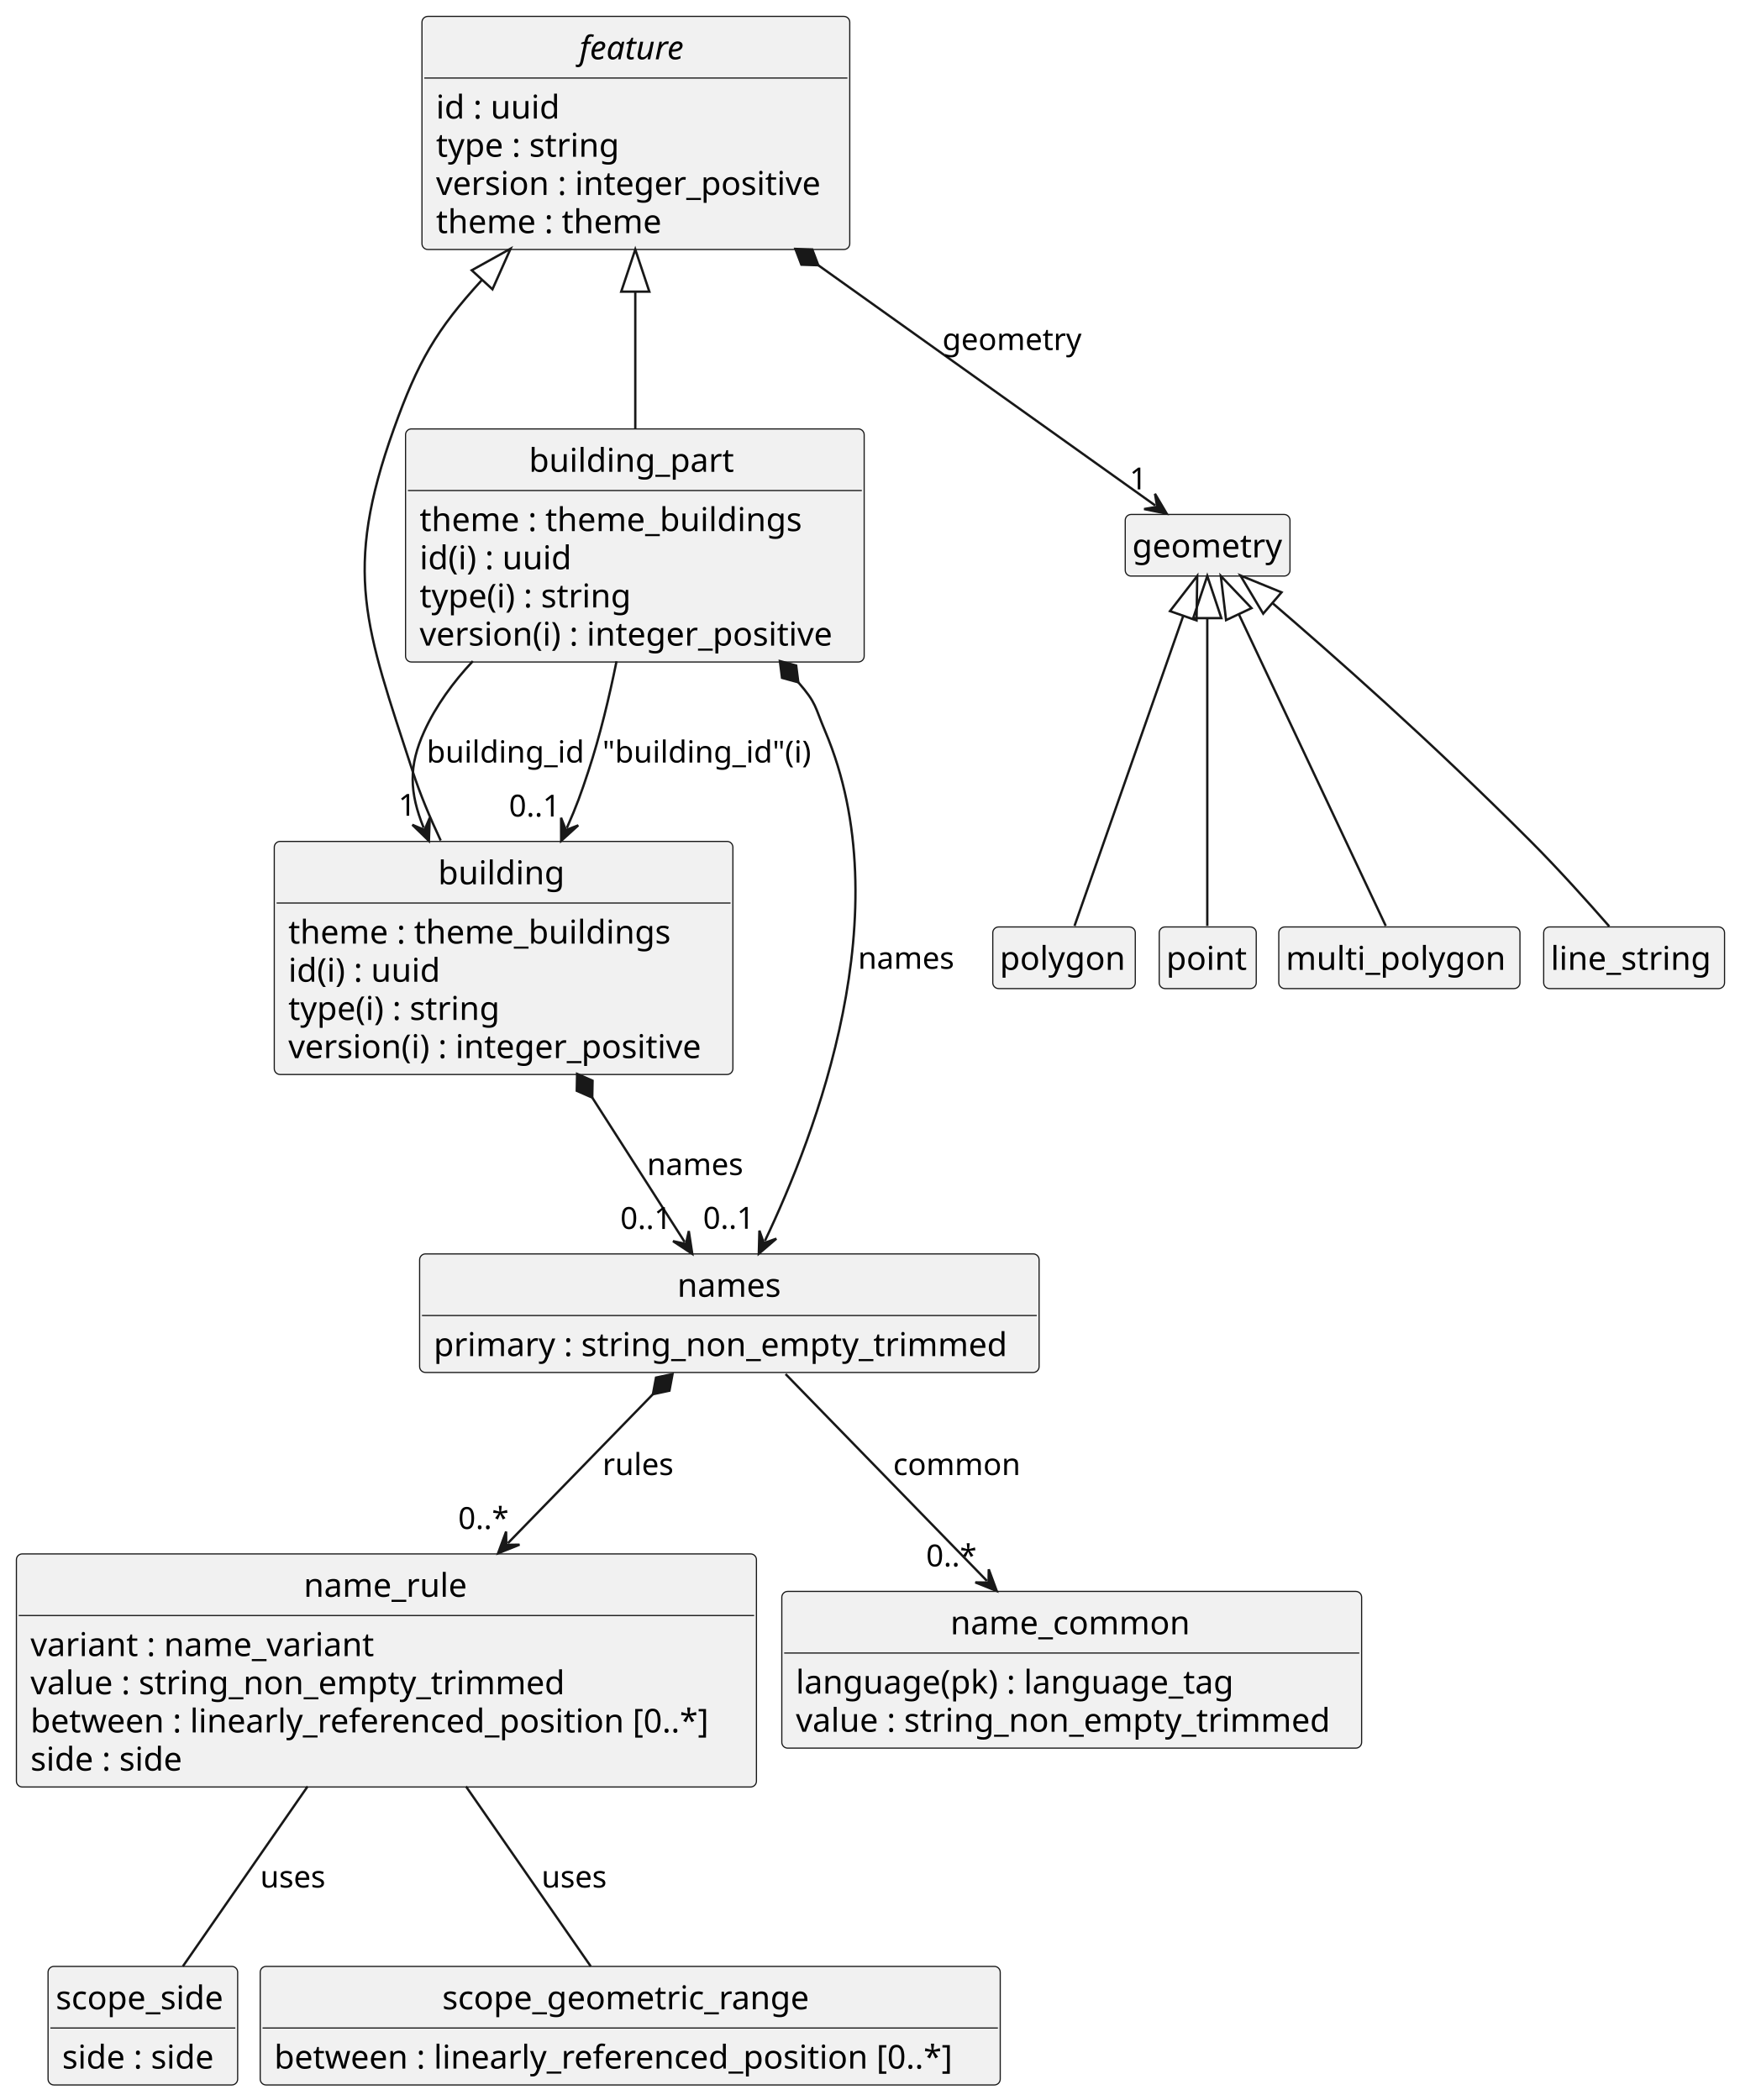
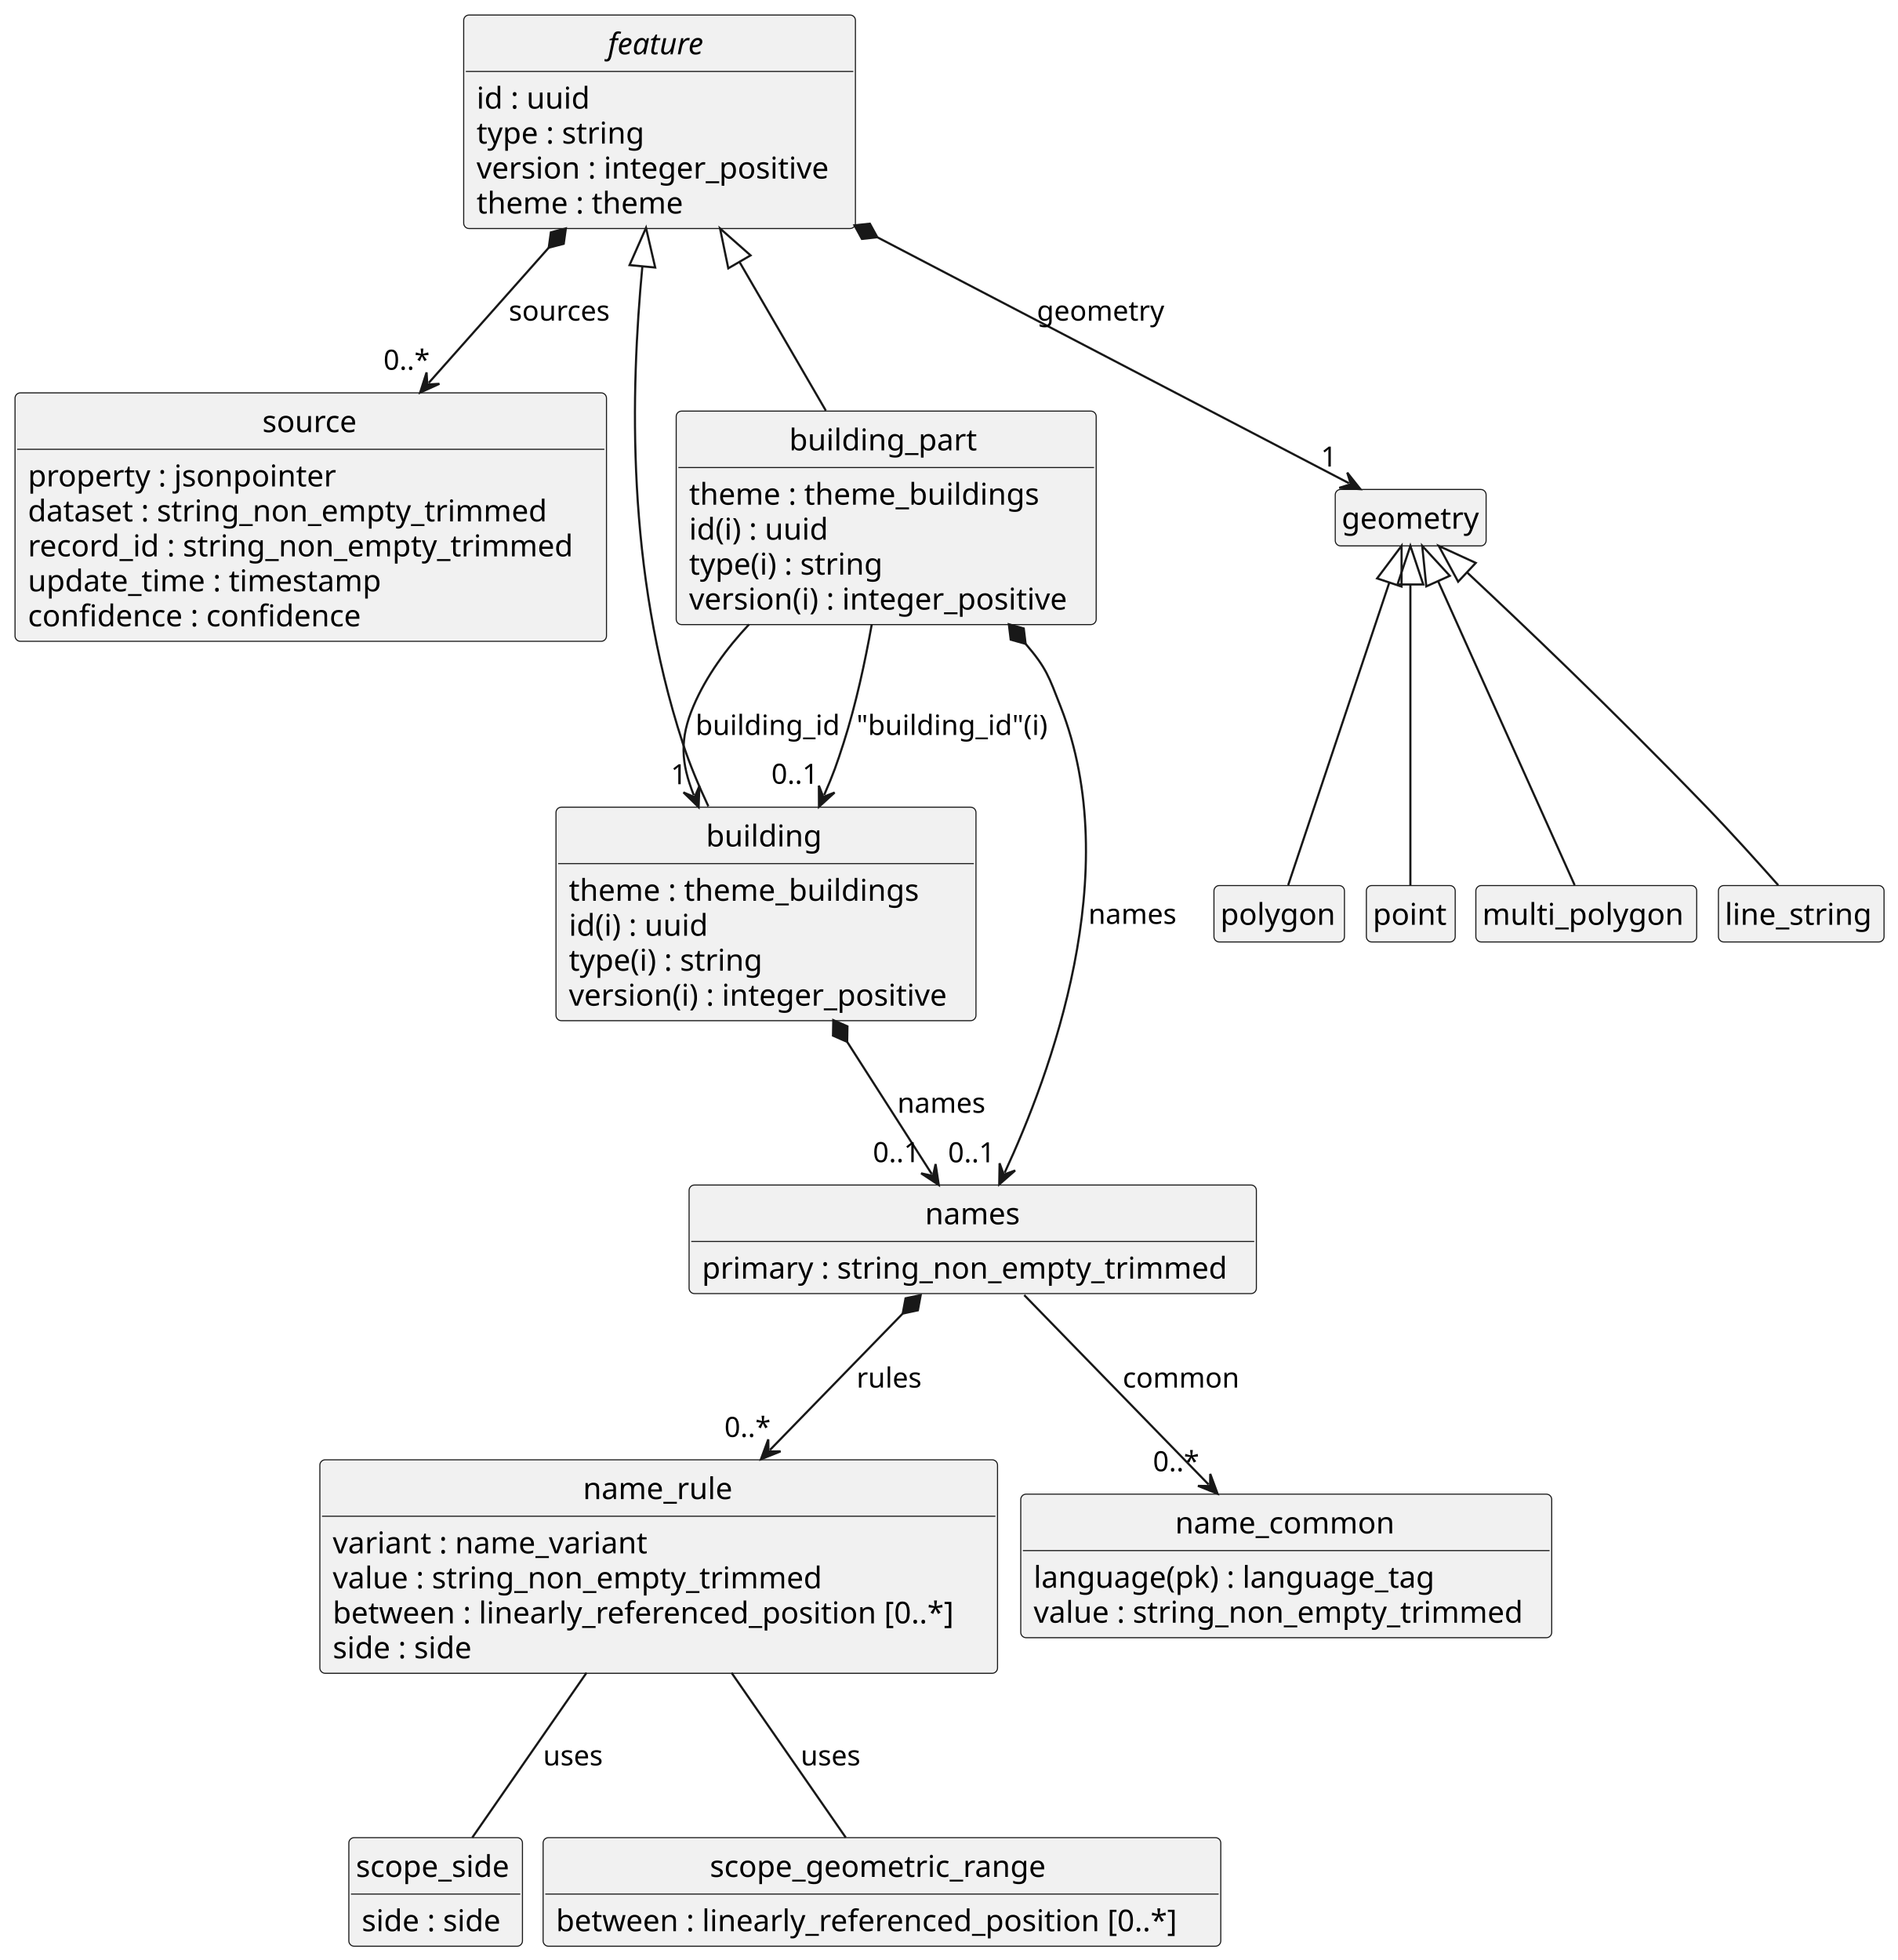
- <svg xmlns="http://www.w3.org/2000/svg" xmlns:xlink="http://www.w3.org/1999/xlink" contentStyleType="text/css" height="896px" preserveAspectRatio="none" style="width:742px;height:896px;background:#FFFFFF;" version="1.1" viewBox="0 0 742 896" width="742px" zoomAndPan="magnify">
+ <svg xmlns="http://www.w3.org/2000/svg" xmlns:xlink="http://www.w3.org/1999/xlink" contentStyleType="text/css" height="913px" preserveAspectRatio="none" style="width:884px;height:913px;background:#FFFFFF;" version="1.1" viewBox="0 0 884 913" width="884px" zoomAndPan="magnify">
  <defs />
  <g>
    <a href="" target="_top" title="None" xlink:actuate="onRequest" xlink:href="" xlink:show="new" xlink:title="None" xlink:type="simple">
+       <g id="elem_feature">
+         <rect codeLine="4" fill="#F1F1F1" height="99.45" id="feature" rx="2.5" ry="2.5" style="stroke:#181818;stroke-width:0.5;" width="182.488" x="216" y="7" />
+         <text fill="#000000" font-family="sans-serif" font-size="14" font-style="italic" lengthAdjust="spacing" textLength="48.132" x="283.178" y="25.303">feature</text>
+         <line style="stroke:#181818;stroke-width:0.5;" x1="217" x2="397.488" y1="33.29" y2="33.29" />
+         <text fill="#000000" font-family="sans-serif" font-size="14" lengthAdjust="spacing" textLength="56.383" x="222" y="50.593">id : uuid</text>
+         <text fill="#000000" font-family="sans-serif" font-size="14" lengthAdjust="spacing" textLength="82.018" x="222" y="66.883">type : string</text>
+         <text fill="#000000" font-family="sans-serif" font-size="14" lengthAdjust="spacing" textLength="170.488" x="222" y="83.173">version : integer_positive</text>
+         <text fill="#000000" font-family="sans-serif" font-size="14" lengthAdjust="spacing" textLength="98.478" x="222" y="99.463">theme : theme</text>
+       </g>
+     </a>
+     <a href="" target="_top" title="Source record identifying source data from which the feature property, or the whole feature, is derived." xlink:actuate="onRequest" xlink:href="" xlink:show="new" xlink:title="Source record identifying source data from which the feature property, or the whole feature, is derived." xlink:type="simple">
+       <g id="elem_source">
+         <rect codeLine="10" fill="#F1F1F1" height="115.74" id="source" rx="2.5" ry="2.5" style="stroke:#181818;stroke-width:0.5;" width="275.525" x="7" y="183" />
+         <text fill="#000000" font-family="sans-serif" font-size="14" lengthAdjust="spacing" textLength="45.124" x="122.201" y="201.303">source</text>
+         <line style="stroke:#181818;stroke-width:0.5;" x1="8" x2="281.525" y1="209.29" y2="209.29" />
+         <text fill="#000000" font-family="sans-serif" font-size="14" lengthAdjust="spacing" textLength="148.914" x="13" y="226.593">property : jsonpointer</text>
+         <text fill="#000000" font-family="sans-serif" font-size="14" lengthAdjust="spacing" textLength="249.512" x="13" y="242.883">dataset : string_non_empty_trimmed</text>
+         <text fill="#000000" font-family="sans-serif" font-size="14" lengthAdjust="spacing" textLength="263.525" x="13" y="259.173">record_id : string_non_empty_trimmed</text>
+         <text fill="#000000" font-family="sans-serif" font-size="14" lengthAdjust="spacing" textLength="169.661" x="13" y="275.463">update_time : timestamp</text>
+         <text fill="#000000" font-family="sans-serif" font-size="14" lengthAdjust="spacing" textLength="161.137" x="13" y="291.753">confidence : confidence</text>
+       </g>
+     </a>
+     <a href="" target="_top" title="None" xlink:actuate="onRequest" xlink:href="" xlink:show="new" xlink:title="None" xlink:type="simple">
      <g id="elem_name_rule">
-         <rect codeLine="4" fill="#F1F1F1" height="99.45" id="name_rule" rx="2.5" ry="2.5" style="stroke:#181818;stroke-width:0.5;" width="315.68" x="7" y="663" />
-         <text fill="#000000" font-family="sans-serif" font-size="14" lengthAdjust="spacing" textLength="70.554" x="129.563" y="681.303">name_rule</text>
-         <line style="stroke:#181818;stroke-width:0.5;" x1="8" x2="321.68" y1="689.29" y2="689.29" />
-         <text fill="#000000" font-family="sans-serif" font-size="14" lengthAdjust="spacing" textLength="150.398" x="13" y="706.593">variant : name_variant</text>
-         <text fill="#000000" font-family="sans-serif" font-size="14" lengthAdjust="spacing" textLength="235.341" x="13" y="722.883">value : string_non_empty_trimmed</text>
-         <text fill="#000000" font-family="sans-serif" font-size="14" lengthAdjust="spacing" textLength="303.68" x="13" y="739.173">between : linearly_referenced_position  [0..*]</text>
-         <text fill="#000000" font-family="sans-serif" font-size="14" lengthAdjust="spacing" textLength="68.879" x="13" y="755.463">side : side</text>
+         <rect codeLine="18" fill="#F1F1F1" height="99.45" id="name_rule" rx="2.5" ry="2.5" style="stroke:#181818;stroke-width:0.5;" width="315.68" x="149" y="680" />
+         <text fill="#000000" font-family="sans-serif" font-size="14" lengthAdjust="spacing" textLength="70.554" x="271.563" y="698.303">name_rule</text>
+         <line style="stroke:#181818;stroke-width:0.5;" x1="150" x2="463.68" y1="706.29" y2="706.29" />
+         <text fill="#000000" font-family="sans-serif" font-size="14" lengthAdjust="spacing" textLength="150.398" x="155" y="723.593">variant : name_variant</text>
+         <text fill="#000000" font-family="sans-serif" font-size="14" lengthAdjust="spacing" textLength="235.341" x="155" y="739.883">value : string_non_empty_trimmed</text>
+         <text fill="#000000" font-family="sans-serif" font-size="14" lengthAdjust="spacing" textLength="303.68" x="155" y="756.173">between : linearly_referenced_position  [0..*]</text>
+         <text fill="#000000" font-family="sans-serif" font-size="14" lengthAdjust="spacing" textLength="68.879" x="155" y="772.463">side : side</text>
      </g>
    </a>
    <a href="" target="_top" title="Establishes a scope that applies only to the left or right-hand side, relative to an orientation, e.g. a name that applies only to the left side of a road segment when facing in the direction of the segment orientation." xlink:actuate="onRequest" xlink:href="" xlink:show="new" xlink:title="Establishes a scope that applies only to the left or right-hand side, relative to an orientation, e.g. a name that applies only to the left side of a road segment when facing in the direction of the segment orientation." xlink:type="simple">
      <g id="elem_scope_side">
-         <rect codeLine="10" fill="#F1F1F1" height="50.58" id="scope_side" rx="2.5" ry="2.5" style="stroke:#181818;stroke-width:0.5;" width="80.879" x="20.5" y="839" />
-         <text fill="#000000" font-family="sans-serif" font-size="14" lengthAdjust="spacing" textLength="74.314" x="23.783" y="857.303">scope_side</text>
-         <line style="stroke:#181818;stroke-width:0.5;" x1="21.5" x2="100.379" y1="865.29" y2="865.29" />
-         <text fill="#000000" font-family="sans-serif" font-size="14" lengthAdjust="spacing" textLength="68.879" x="26.5" y="882.593">side : side</text>
+         <rect codeLine="24" fill="#F1F1F1" height="50.58" id="scope_side" rx="2.5" ry="2.5" style="stroke:#181818;stroke-width:0.5;" width="80.879" x="162.5" y="856" />
+         <text fill="#000000" font-family="sans-serif" font-size="14" lengthAdjust="spacing" textLength="74.314" x="165.783" y="874.303">scope_side</text>
+         <line style="stroke:#181818;stroke-width:0.5;" x1="163.5" x2="242.379" y1="882.29" y2="882.29" />
+         <text fill="#000000" font-family="sans-serif" font-size="14" lengthAdjust="spacing" textLength="68.879" x="168.5" y="899.593">side : side</text>
      </g>
    </a>
    <a href="" target="_top" title="Establishes a scope that applies only between two positions along a linear path. Enables range-based linear referencing." xlink:actuate="onRequest" xlink:href="" xlink:show="new" xlink:title="Establishes a scope that applies only between two positions along a linear path. Enables range-based linear referencing." xlink:type="simple">
      <g id="elem_scope_geometric_range">
-         <rect codeLine="14" fill="#F1F1F1" height="50.58" id="scope_geometric_range" rx="2.5" ry="2.5" style="stroke:#181818;stroke-width:0.5;" width="315.68" x="111" y="839" />
-         <text fill="#000000" font-family="sans-serif" font-size="14" lengthAdjust="spacing" textLength="160.378" x="188.651" y="857.303">scope_geometric_range</text>
-         <line style="stroke:#181818;stroke-width:0.5;" x1="112" x2="425.68" y1="865.29" y2="865.29" />
-         <text fill="#000000" font-family="sans-serif" font-size="14" lengthAdjust="spacing" textLength="303.68" x="117" y="882.593">between : linearly_referenced_position  [0..*]</text>
+         <rect codeLine="28" fill="#F1F1F1" height="50.58" id="scope_geometric_range" rx="2.5" ry="2.5" style="stroke:#181818;stroke-width:0.5;" width="315.68" x="253" y="856" />
+         <text fill="#000000" font-family="sans-serif" font-size="14" lengthAdjust="spacing" textLength="160.378" x="330.651" y="874.303">scope_geometric_range</text>
+         <line style="stroke:#181818;stroke-width:0.5;" x1="254" x2="567.68" y1="882.29" y2="882.29" />
+         <text fill="#000000" font-family="sans-serif" font-size="14" lengthAdjust="spacing" textLength="303.68" x="259" y="899.593">between : linearly_referenced_position  [0..*]</text>
      </g>
    </a>
    <a href="" target="_top" title="None" xlink:actuate="onRequest" xlink:href="" xlink:show="new" xlink:title="None" xlink:type="simple">
      <g id="elem_names">
-         <rect codeLine="18" fill="#F1F1F1" height="50.58" id="names" rx="2.5" ry="2.5" style="stroke:#181818;stroke-width:0.5;" width="264.26" x="179" y="535" />
-         <text fill="#000000" font-family="sans-serif" font-size="14" lengthAdjust="spacing" textLength="44.427" x="288.916" y="553.303">names</text>
-         <line style="stroke:#181818;stroke-width:0.5;" x1="180" x2="442.26" y1="561.29" y2="561.29" />
-         <text fill="#000000" font-family="sans-serif" font-size="14" lengthAdjust="spacing" textLength="252.26" x="185" y="578.593">primary : string_non_empty_trimmed</text>
+         <rect codeLine="32" fill="#F1F1F1" height="50.58" id="names" rx="2.5" ry="2.5" style="stroke:#181818;stroke-width:0.5;" width="264.26" x="321" y="552" />
+         <text fill="#000000" font-family="sans-serif" font-size="14" lengthAdjust="spacing" textLength="44.427" x="430.916" y="570.303">names</text>
+         <line style="stroke:#181818;stroke-width:0.5;" x1="322" x2="584.26" y1="578.29" y2="578.29" />
+         <text fill="#000000" font-family="sans-serif" font-size="14" lengthAdjust="spacing" textLength="252.26" x="327" y="595.593">primary : string_non_empty_trimmed</text>
      </g>
    </a>
    <a href="" target="_top" title="None" xlink:actuate="onRequest" xlink:href="" xlink:show="new" xlink:title="None" xlink:type="simple">
      <g id="elem_name_common">
-         <rect codeLine="21" fill="#F1F1F1" height="66.87" id="name_common" rx="2.5" ry="2.5" style="stroke:#181818;stroke-width:0.5;" width="247.341" x="333.5" y="679" />
-         <text fill="#000000" font-family="sans-serif" font-size="14" lengthAdjust="spacing" textLength="103.489" x="405.426" y="697.303">name_common</text>
-         <line style="stroke:#181818;stroke-width:0.5;" x1="334.5" x2="579.841" y1="705.29" y2="705.29" />
-         <text fill="#000000" font-family="sans-serif" font-size="14" lengthAdjust="spacing" textLength="192.377" x="339.5" y="722.593">language(pk) : language_tag</text>
-         <text fill="#000000" font-family="sans-serif" font-size="14" lengthAdjust="spacing" textLength="235.341" x="339.5" y="738.883">value : string_non_empty_trimmed</text>
+         <rect codeLine="35" fill="#F1F1F1" height="66.87" id="name_common" rx="2.5" ry="2.5" style="stroke:#181818;stroke-width:0.5;" width="247.341" x="475.5" y="696" />
+         <text fill="#000000" font-family="sans-serif" font-size="14" lengthAdjust="spacing" textLength="103.489" x="547.426" y="714.303">name_common</text>
+         <line style="stroke:#181818;stroke-width:0.5;" x1="476.5" x2="721.841" y1="722.29" y2="722.29" />
+         <text fill="#000000" font-family="sans-serif" font-size="14" lengthAdjust="spacing" textLength="192.377" x="481.5" y="739.593">language(pk) : language_tag</text>
+         <text fill="#000000" font-family="sans-serif" font-size="14" lengthAdjust="spacing" textLength="235.341" x="481.5" y="755.883">value : string_non_empty_trimmed</text>
      </g>
    </a>
    <a href="" target="_top" title="None" xlink:actuate="onRequest" xlink:href="" xlink:show="new" xlink:title="None" xlink:type="simple">
      <g id="elem_building">
-         <rect codeLine="25" fill="#F1F1F1" height="99.45" id="building" rx="2.5" ry="2.5" style="stroke:#181818;stroke-width:0.5;" width="195.641" x="117" y="359" />
-         <text fill="#000000" font-family="sans-serif" font-size="14" lengthAdjust="spacing" textLength="55.87" x="186.885" y="377.303">building</text>
-         <line style="stroke:#181818;stroke-width:0.5;" x1="118" x2="311.641" y1="385.29" y2="385.29" />
-         <text fill="#000000" font-family="sans-serif" font-size="14" lengthAdjust="spacing" textLength="168.485" x="123" y="402.593">theme : theme_buildings</text>
-         <text fill="#000000" font-family="sans-serif" font-size="14" lengthAdjust="spacing" textLength="69.535" x="123" y="418.883">id(i) : uuid</text>
-         <text fill="#000000" font-family="sans-serif" font-size="14" lengthAdjust="spacing" textLength="95.17" x="123" y="435.173">type(i) : string</text>
-         <text fill="#000000" font-family="sans-serif" font-size="14" lengthAdjust="spacing" textLength="183.641" x="123" y="451.463">version(i) : integer_positive</text>
+         <rect codeLine="39" fill="#F1F1F1" height="99.45" id="building" rx="2.5" ry="2.5" style="stroke:#181818;stroke-width:0.5;" width="195.641" x="259" y="376" />
+         <text fill="#000000" font-family="sans-serif" font-size="14" lengthAdjust="spacing" textLength="55.87" x="328.885" y="394.303">building</text>
+         <line style="stroke:#181818;stroke-width:0.5;" x1="260" x2="453.641" y1="402.29" y2="402.29" />
+         <text fill="#000000" font-family="sans-serif" font-size="14" lengthAdjust="spacing" textLength="168.485" x="265" y="419.593">theme : theme_buildings</text>
+         <text fill="#000000" font-family="sans-serif" font-size="14" lengthAdjust="spacing" textLength="69.535" x="265" y="435.883">id(i) : uuid</text>
+         <text fill="#000000" font-family="sans-serif" font-size="14" lengthAdjust="spacing" textLength="95.17" x="265" y="452.173">type(i) : string</text>
+         <text fill="#000000" font-family="sans-serif" font-size="14" lengthAdjust="spacing" textLength="183.641" x="265" y="468.463">version(i) : integer_positive</text>
      </g>
    </a>
    <a href="" target="_top" title="None" xlink:actuate="onRequest" xlink:href="" xlink:show="new" xlink:title="None" xlink:type="simple">
      <g id="elem_building_part">
-         <rect codeLine="31" fill="#F1F1F1" height="99.45" id="building_part" rx="2.5" ry="2.5" style="stroke:#181818;stroke-width:0.5;" width="195.641" x="173" y="183" />
-         <text fill="#000000" font-family="sans-serif" font-size="14" lengthAdjust="spacing" textLength="90.378" x="225.631" y="201.303">building_part</text>
-         <line style="stroke:#181818;stroke-width:0.5;" x1="174" x2="367.641" y1="209.29" y2="209.29" />
-         <text fill="#000000" font-family="sans-serif" font-size="14" lengthAdjust="spacing" textLength="168.485" x="179" y="226.593">theme : theme_buildings</text>
-         <text fill="#000000" font-family="sans-serif" font-size="14" lengthAdjust="spacing" textLength="69.535" x="179" y="242.883">id(i) : uuid</text>
-         <text fill="#000000" font-family="sans-serif" font-size="14" lengthAdjust="spacing" textLength="95.17" x="179" y="259.173">type(i) : string</text>
-         <text fill="#000000" font-family="sans-serif" font-size="14" lengthAdjust="spacing" textLength="183.641" x="179" y="275.463">version(i) : integer_positive</text>
-       </g>
-     </a>
-     <a href="" target="_top" title="None" xlink:actuate="onRequest" xlink:href="" xlink:show="new" xlink:title="None" xlink:type="simple">
-       <g id="elem_feature">
-         <rect codeLine="41" fill="#F1F1F1" height="99.45" id="feature" rx="2.5" ry="2.5" style="stroke:#181818;stroke-width:0.5;" width="182.488" x="180" y="7" />
-         <text fill="#000000" font-family="sans-serif" font-size="14" font-style="italic" lengthAdjust="spacing" textLength="48.132" x="247.178" y="25.303">feature</text>
-         <line style="stroke:#181818;stroke-width:0.5;" x1="181" x2="361.488" y1="33.29" y2="33.29" />
-         <text fill="#000000" font-family="sans-serif" font-size="14" lengthAdjust="spacing" textLength="56.383" x="186" y="50.593">id : uuid</text>
-         <text fill="#000000" font-family="sans-serif" font-size="14" lengthAdjust="spacing" textLength="82.018" x="186" y="66.883">type : string</text>
-         <text fill="#000000" font-family="sans-serif" font-size="14" lengthAdjust="spacing" textLength="170.488" x="186" y="83.173">version : integer_positive</text>
-         <text fill="#000000" font-family="sans-serif" font-size="14" lengthAdjust="spacing" textLength="98.478" x="186" y="99.463">theme : theme</text>
+         <rect codeLine="45" fill="#F1F1F1" height="99.45" id="building_part" rx="2.5" ry="2.5" style="stroke:#181818;stroke-width:0.5;" width="195.641" x="315" y="191.5" />
+         <text fill="#000000" font-family="sans-serif" font-size="14" lengthAdjust="spacing" textLength="90.378" x="367.631" y="209.803">building_part</text>
+         <line style="stroke:#181818;stroke-width:0.5;" x1="316" x2="509.641" y1="217.79" y2="217.79" />
+         <text fill="#000000" font-family="sans-serif" font-size="14" lengthAdjust="spacing" textLength="168.485" x="321" y="235.093">theme : theme_buildings</text>
+         <text fill="#000000" font-family="sans-serif" font-size="14" lengthAdjust="spacing" textLength="69.535" x="321" y="251.383">id(i) : uuid</text>
+         <text fill="#000000" font-family="sans-serif" font-size="14" lengthAdjust="spacing" textLength="95.17" x="321" y="267.673">type(i) : string</text>
+         <text fill="#000000" font-family="sans-serif" font-size="14" lengthAdjust="spacing" textLength="183.641" x="321" y="283.963">version(i) : integer_positive</text>
      </g>
    </a>
    <a href="" target="_top" title="None" xlink:actuate="onRequest" xlink:href="" xlink:show="new" xlink:title="None" xlink:type="simple">
      <g id="elem_geometry">
-         <rect codeLine="47" fill="#F1F1F1" height="26.29" id="geometry" rx="2.5" ry="2.5" style="stroke:#181818;stroke-width:0.5;" width="70.278" x="480" y="219.5" />
-         <text fill="#000000" font-family="sans-serif" font-size="14" lengthAdjust="spacing" textLength="64.278" x="483" y="237.803">geometry</text>
+         <rect codeLine="55" fill="#F1F1F1" height="26.29" id="geometry" rx="2.5" ry="2.5" style="stroke:#181818;stroke-width:0.5;" width="70.278" x="622" y="228" />
+         <text fill="#000000" font-family="sans-serif" font-size="14" lengthAdjust="spacing" textLength="64.278" x="625" y="246.303">geometry</text>
      </g>
    </a>
    <a href="" target="_top" title="None" xlink:actuate="onRequest" xlink:href="" xlink:show="new" xlink:title="None" xlink:type="simple">
      <g id="elem_polygon">
-         <rect codeLine="50" fill="#F1F1F1" height="26.29" id="polygon" rx="2.5" ry="2.5" style="stroke:#181818;stroke-width:0.5;" width="60.79" x="423.5" y="395.5" />
-         <text fill="#000000" font-family="sans-serif" font-size="14" lengthAdjust="spacing" textLength="54.79" x="426.5" y="413.803">polygon</text>
+         <rect codeLine="58" fill="#F1F1F1" height="26.29" id="polygon" rx="2.5" ry="2.5" style="stroke:#181818;stroke-width:0.5;" width="60.79" x="565.5" y="412.5" />
+         <text fill="#000000" font-family="sans-serif" font-size="14" lengthAdjust="spacing" textLength="54.79" x="568.5" y="430.803">polygon</text>
      </g>
    </a>
    <a href="" target="_top" title="None" xlink:actuate="onRequest" xlink:href="" xlink:show="new" xlink:title="None" xlink:type="simple">
      <g id="elem_point">
-         <rect codeLine="53" fill="#F1F1F1" height="26.29" id="point" rx="2.5" ry="2.5" style="stroke:#181818;stroke-width:0.5;" width="41.383" x="494.5" y="395.5" />
-         <text fill="#000000" font-family="sans-serif" font-size="14" lengthAdjust="spacing" textLength="35.383" x="497.5" y="413.803">point</text>
+         <rect codeLine="61" fill="#F1F1F1" height="26.29" id="point" rx="2.5" ry="2.5" style="stroke:#181818;stroke-width:0.5;" width="41.383" x="636.5" y="412.5" />
+         <text fill="#000000" font-family="sans-serif" font-size="14" lengthAdjust="spacing" textLength="35.383" x="639.5" y="430.803">point</text>
      </g>
    </a>
    <a href="" target="_top" title="None" xlink:actuate="onRequest" xlink:href="" xlink:show="new" xlink:title="None" xlink:type="simple">
      <g id="elem_multi_polygon">
-         <rect codeLine="56" fill="#F1F1F1" height="26.29" id="multi_polygon" rx="2.5" ry="2.5" style="stroke:#181818;stroke-width:0.5;" width="102.879" x="545.5" y="395.5" />
-         <text fill="#000000" font-family="sans-serif" font-size="14" lengthAdjust="spacing" textLength="96.879" x="548.5" y="413.803">multi_polygon</text>
+         <rect codeLine="64" fill="#F1F1F1" height="26.29" id="multi_polygon" rx="2.5" ry="2.5" style="stroke:#181818;stroke-width:0.5;" width="102.879" x="687.5" y="412.5" />
+         <text fill="#000000" font-family="sans-serif" font-size="14" lengthAdjust="spacing" textLength="96.879" x="690.5" y="430.803">multi_polygon</text>
      </g>
    </a>
    <a href="" target="_top" title="None" xlink:actuate="onRequest" xlink:href="" xlink:show="new" xlink:title="None" xlink:type="simple">
      <g id="elem_line_string">
-         <rect codeLine="59" fill="#F1F1F1" height="26.29" id="line_string" rx="2.5" ry="2.5" style="stroke:#181818;stroke-width:0.5;" width="77.148" x="658.5" y="395.5" />
-         <text fill="#000000" font-family="sans-serif" font-size="14" lengthAdjust="spacing" textLength="71.148" x="661.5" y="413.803">line_string</text>
-       </g>
-     </a>
+         <rect codeLine="67" fill="#F1F1F1" height="26.29" id="line_string" rx="2.5" ry="2.5" style="stroke:#181818;stroke-width:0.5;" width="77.148" x="800.5" y="412.5" />
+         <text fill="#000000" font-family="sans-serif" font-size="14" lengthAdjust="spacing" textLength="71.148" x="803.5" y="430.803">line_string</text>
+       </g>
+     </a>
+     <g id="link_feature_source">
+       <path codeLine="17" d="M255.623,115.383 C234.723,138.923 221.484,153.843 199.704,178.373 " fill="none" id="feature-source" style="stroke:#181818;stroke-width:1.0;" />
+       <polygon fill="#181818" points="263.59,106.41,256.615,108.241,255.623,115.383,262.598,113.552,263.59,106.41" style="stroke:#181818;stroke-width:1.0;" />
+       <polygon fill="#181818" points="195.72,182.86,204.687,178.786,199.04,179.121,198.704,173.474,195.72,182.86" style="stroke:#181818;stroke-width:1.0;" />
+       <text fill="#000000" font-family="sans-serif" font-size="13" lengthAdjust="spacing" textLength="48.528" x="237" y="149.352">sources</text>
+       <text fill="#000000" font-family="sans-serif" font-size="13" lengthAdjust="spacing" textLength="22.712" x="178.633" y="172.236">0..*</text>
+     </g>
    <g id="link_name_rule_scope_side">
-       <path codeLine="13" d="M131.23,762.2 C113.44,787.86 92.39,818.23 78,838.98 " fill="none" id="name_rule-scope_side" style="stroke:#181818;stroke-width:1.0;" />
-       <text fill="#000000" font-family="sans-serif" font-size="13" lengthAdjust="spacing" textLength="28.564" x="111" y="805.352">uses</text>
+       <path codeLine="27" d="M273.23,779.2 C255.44,804.86 234.39,835.23 220,855.98 " fill="none" id="name_rule-scope_side" style="stroke:#181818;stroke-width:1.0;" />
+       <text fill="#000000" font-family="sans-serif" font-size="13" lengthAdjust="spacing" textLength="28.564" x="253" y="822.352">uses</text>
    </g>
    <g id="link_name_rule_scope_geometric_range">
-       <path codeLine="17" d="M198.77,762.2 C216.56,787.86 237.61,818.23 252,838.98 " fill="none" id="name_rule-scope_geometric_range" style="stroke:#181818;stroke-width:1.0;" />
-       <text fill="#000000" font-family="sans-serif" font-size="13" lengthAdjust="spacing" textLength="28.564" x="231" y="805.352">uses</text>
+       <path codeLine="31" d="M340.77,779.2 C358.56,804.86 379.61,835.23 394,855.98 " fill="none" id="name_rule-scope_geometric_range" style="stroke:#181818;stroke-width:1.0;" />
+       <text fill="#000000" font-family="sans-serif" font-size="13" lengthAdjust="spacing" textLength="28.564" x="373" y="822.352">uses</text>
    </g>
    <g id="link_names_name_rule">
-       <path codeLine="37" d="M278.52,594.869 C258.35,615.589 241.524,632.87 216.664,658.42 " fill="none" id="names-name_rule" style="stroke:#181818;stroke-width:1.0;" />
-       <polygon fill="#181818" points="286.89,586.27,279.839,587.779,278.52,594.869,285.571,593.359,286.89,586.27" style="stroke:#181818;stroke-width:1.0;" />
-       <polygon fill="#181818" points="212.48,662.72,221.623,659.059,215.967,659.136,215.889,653.48,212.48,662.72" style="stroke:#181818;stroke-width:1.0;" />
-       <text fill="#000000" font-family="sans-serif" font-size="13" lengthAdjust="spacing" textLength="31.015" x="257" y="629.352">rules</text>
-       <text fill="#000000" font-family="sans-serif" font-size="13" lengthAdjust="spacing" textLength="22.712" x="195.451" y="652.354">0..*</text>
+       <path codeLine="51" d="M420.52,611.869 C400.35,632.589 383.524,649.87 358.664,675.42 " fill="none" id="names-name_rule" style="stroke:#181818;stroke-width:1.0;" />
+       <polygon fill="#181818" points="428.89,603.27,421.839,604.779,420.52,611.869,427.571,610.359,428.89,603.27" style="stroke:#181818;stroke-width:1.0;" />
+       <polygon fill="#181818" points="354.48,679.72,363.623,676.059,357.967,676.136,357.889,670.48,354.48,679.72" style="stroke:#181818;stroke-width:1.0;" />
+       <text fill="#000000" font-family="sans-serif" font-size="13" lengthAdjust="spacing" textLength="31.015" x="399" y="646.352">rules</text>
+       <text fill="#000000" font-family="sans-serif" font-size="13" lengthAdjust="spacing" textLength="22.712" x="337.451" y="669.354">0..*</text>
    </g>
    <g id="link_names_name_common">
-       <path codeLine="38" d="M335.11,586.27 C359.73,611.57 393.905,646.671 421.005,674.511 " fill="none" id="names-to-name_common" style="stroke:#181818;stroke-width:1.0;" />
-       <polygon fill="#181818" points="425.19,678.81,421.779,669.571,421.702,675.227,416.046,675.151,425.19,678.81" style="stroke:#181818;stroke-width:1.0;" />
-       <text fill="#000000" font-family="sans-serif" font-size="13" lengthAdjust="spacing" textLength="54.971" x="381" y="629.352">common</text>
-       <text fill="#000000" font-family="sans-serif" font-size="13" lengthAdjust="spacing" textLength="22.712" x="395.065" y="668.335">0..*</text>
+       <path codeLine="52" d="M477.11,603.27 C501.73,628.57 535.905,663.671 563.005,691.511 " fill="none" id="names-to-name_common" style="stroke:#181818;stroke-width:1.0;" />
+       <polygon fill="#181818" points="567.19,695.81,563.779,686.571,563.702,692.227,558.046,692.151,567.19,695.81" style="stroke:#181818;stroke-width:1.0;" />
+       <text fill="#000000" font-family="sans-serif" font-size="13" lengthAdjust="spacing" textLength="54.971" x="523" y="646.352">common</text>
+       <text fill="#000000" font-family="sans-serif" font-size="13" lengthAdjust="spacing" textLength="22.712" x="537.065" y="685.335">0..*</text>
    </g>
    <g id="link_building_names">
-       <path codeLine="39" d="M252.638,468.308 C269.058,493.968 278.796,509.176 292.076,529.926 " fill="none" id="building-names" style="stroke:#181818;stroke-width:1.0;" />
-       <polygon fill="#181818" points="246.17,458.2,246.035,465.41,252.638,468.308,252.773,461.098,246.17,458.2" style="stroke:#181818;stroke-width:1.0;" />
-       <polygon fill="#181818" points="295.31,534.98,293.828,525.243,292.615,530.769,287.089,529.556,295.31,534.98" style="stroke:#181818;stroke-width:1.0;" />
-       <text fill="#000000" font-family="sans-serif" font-size="13" lengthAdjust="spacing" textLength="41.253" x="276" y="501.353">names</text>
-       <text fill="#000000" font-family="sans-serif" font-size="13" lengthAdjust="spacing" textLength="24.667" x="264.61" y="524.351">0..1</text>
+       <path codeLine="53" d="M394.638,485.308 C411.058,510.968 420.796,526.176 434.076,546.926 " fill="none" id="building-names" style="stroke:#181818;stroke-width:1.0;" />
+       <polygon fill="#181818" points="388.17,475.2,388.035,482.41,394.638,485.308,394.773,478.098,388.17,475.2" style="stroke:#181818;stroke-width:1.0;" />
+       <polygon fill="#181818" points="437.31,551.98,435.828,542.243,434.615,547.769,429.089,546.556,437.31,551.98" style="stroke:#181818;stroke-width:1.0;" />
+       <text fill="#000000" font-family="sans-serif" font-size="13" lengthAdjust="spacing" textLength="41.253" x="418" y="518.352">names</text>
+       <text fill="#000000" font-family="sans-serif" font-size="13" lengthAdjust="spacing" textLength="24.667" x="406.61" y="541.351">0..1</text>
    </g>
    <g id="link_building_part_names">
-       <path codeLine="40" d="M340.544,291.124 C348.404,300.184 347.42,301.18 352,312 C384.52,388.81 348.029,483.783 326.269,529.492 " fill="none" id="building_part-names" style="stroke:#181818;stroke-width:1.0;" />
-       <polygon fill="#181818" points="332.68,282.06,333.59,289.213,340.544,291.124,339.633,283.971,332.68,282.06" style="stroke:#181818;stroke-width:1.0;" />
-       <polygon fill="#181818" points="323.69,534.91,331.17,528.503,325.839,530.395,323.947,525.064,323.69,534.91" style="stroke:#181818;stroke-width:1.0;" />
-       <text fill="#000000" font-family="sans-serif" font-size="13" lengthAdjust="spacing" textLength="41.253" x="366" y="413.353">names</text>
-       <text fill="#000000" font-family="sans-serif" font-size="13" lengthAdjust="spacing" textLength="24.667" x="299.908" y="524.263">0..1</text>
+       <path codeLine="54" d="M477.766,299.906 C487.586,311.346 488.56,315.17 494,329 C524.46,406.41 489.164,500.637 468.004,546.267 " fill="none" id="building_part-names" style="stroke:#181818;stroke-width:1.0;" />
+       <polygon fill="#181818" points="469.95,290.8,470.823,297.958,477.766,299.906,476.893,292.747,469.95,290.8" style="stroke:#181818;stroke-width:1.0;" />
+       <polygon fill="#181818" points="465.48,551.71,472.895,545.228,467.584,547.174,465.637,541.862,465.48,551.71" style="stroke:#181818;stroke-width:1.0;" />
+       <text fill="#000000" font-family="sans-serif" font-size="13" lengthAdjust="spacing" textLength="41.253" x="507" y="430.353">names</text>
+       <text fill="#000000" font-family="sans-serif" font-size="13" lengthAdjust="spacing" textLength="24.667" x="441.638" y="541.427">0..1</text>
    </g>
    <g id="link_feature_geometry">
-       <path codeLine="62" d="M349.06,113.168 C403.2,151.778 460.315,192.496 492.815,215.676 " fill="none" id="feature-geometry" style="stroke:#181818;stroke-width:1.0;" />
-       <polygon fill="#181818" points="339.29,106.2,341.853,112.94,349.06,113.168,346.498,106.427,339.29,106.2" style="stroke:#181818;stroke-width:1.0;" />
-       <polygon fill="#181818" points="497.7,219.16,492.695,210.677,493.629,216.257,488.05,217.19,497.7,219.16" style="stroke:#181818;stroke-width:1.0;" />
-       <text fill="#000000" font-family="sans-serif" font-size="13" lengthAdjust="spacing" textLength="59.687" x="402" y="149.352">geometry</text>
-       <text fill="#000000" font-family="sans-serif" font-size="13" lengthAdjust="spacing" textLength="8.22" x="481.835" y="208.798">1</text>
+       <path codeLine="70" d="M408.68,110.519 C487.88,151.819 581.18,200.466 628.4,225.086 " fill="none" id="feature-geometry" style="stroke:#181818;stroke-width:1.0;" />
+       <polygon fill="#181818" points="398.04,104.97,401.511,111.291,408.68,110.519,405.21,104.198,398.04,104.97" style="stroke:#181818;stroke-width:1.0;" />
+       <polygon fill="#181818" points="633.72,227.86,627.589,220.152,629.286,225.548,623.89,227.246,633.72,227.86" style="stroke:#181818;stroke-width:1.0;" />
+       <text fill="#000000" font-family="sans-serif" font-size="13" lengthAdjust="spacing" textLength="59.687" x="483" y="149.352">geometry</text>
+       <text fill="#000000" font-family="sans-serif" font-size="13" lengthAdjust="spacing" textLength="8.22" x="615.308" y="217.312">1</text>
    </g>
    <g id="link_geometry_polygon">
-       <path codeLine="63" d="M504.756,262.727 C493.586,294.597 469.62,362.93 458.37,395.05 " fill="none" id="geometry-backto-polygon" style="stroke:#181818;stroke-width:1.0;" />
-       <polygon fill="none" points="510.71,245.74,499.094,260.742,510.419,264.711,510.71,245.74" style="stroke:#181818;stroke-width:1.0;" />
+       <path codeLine="71" d="M647.194,271.332 C636.084,304.572 611.17,379.11 600.08,412.3 " fill="none" id="geometry-backto-polygon" style="stroke:#181818;stroke-width:1.0;" />
+       <polygon fill="none" points="652.9,254.26,641.504,269.43,652.885,273.234,652.9,254.26" style="stroke:#181818;stroke-width:1.0;" />
    </g>
    <g id="link_geometry_point">
-       <path codeLine="64" d="M515,263.74 C515,295.61 515,362.93 515,395.05 " fill="none" id="geometry-backto-point" style="stroke:#181818;stroke-width:1.0;" />
-       <polygon fill="none" points="515,245.74,509,263.74,521,263.74,515,245.74" style="stroke:#181818;stroke-width:1.0;" />
+       <path codeLine="72" d="M657,272.26 C657,305.5 657,379.11 657,412.3 " fill="none" id="geometry-backto-point" style="stroke:#181818;stroke-width:1.0;" />
+       <polygon fill="none" points="657,254.26,651,272.26,663,272.26,657,254.26" style="stroke:#181818;stroke-width:1.0;" />
    </g>
    <g id="link_geometry_multi_polygon">
-       <path codeLine="65" d="M528.444,262.022 C543.464,293.892 576,362.93 591.13,395.05 " fill="none" id="geometry-backto-multi_polygon" style="stroke:#181818;stroke-width:1.0;" />
-       <polygon fill="none" points="520.77,245.74,523.016,264.58,533.871,259.464,520.77,245.74" style="stroke:#181818;stroke-width:1.0;" />
+       <path codeLine="73" d="M669.889,270.678 C684.829,303.918 718.61,379.11 733.52,412.3 " fill="none" id="geometry-backto-multi_polygon" style="stroke:#181818;stroke-width:1.0;" />
+       <polygon fill="none" points="662.51,254.26,664.417,273.138,675.362,268.218,662.51,254.26" style="stroke:#181818;stroke-width:1.0;" />
    </g>
    <g id="link_geometry_line_string">
-       <path codeLine="66" d="M542.767,257.277 C568.207,279.157 609.52,315.47 653,359 C664.89,370.9 677.74,385.25 686.46,395.24 " fill="none" id="geometry-backto-line_string" style="stroke:#181818;stroke-width:1.0;" />
-       <polygon fill="none" points="529.12,245.54,538.855,261.826,546.679,252.728,529.12,245.54" style="stroke:#181818;stroke-width:1.0;" />
+       <path codeLine="74" d="M683.354,266.588 C708.234,289.868 750.44,329.9 795,376 C806.69,388.1 819.57,402.42 828.36,412.35 " fill="none" id="geometry-backto-line_string" style="stroke:#181818;stroke-width:1.0;" />
+       <polygon fill="none" points="670.21,254.29,679.254,270.969,687.453,262.207,670.21,254.29" style="stroke:#181818;stroke-width:1.0;" />
    </g>
    <g id="link_feature_building_part">
-       <path codeLine="67" d="M271,124.43 C271,148.35 271,159.06 271,182.94 " fill="none" id="feature-backto-building_part" style="stroke:#181818;stroke-width:1.0;" />
-       <polygon fill="none" points="271,106.43,265,124.43,277,124.43,271,106.43" style="stroke:#181818;stroke-width:1.0;" />
+       <path codeLine="75" d="M344.451,121.975 C359.721,148.265 369.45,165.01 384.7,191.28 " fill="none" id="feature-backto-building_part" style="stroke:#181818;stroke-width:1.0;" />
+       <polygon fill="none" points="335.41,106.41,339.262,124.989,349.639,118.961,335.41,106.41" style="stroke:#181818;stroke-width:1.0;" />
    </g>
    <g id="link_feature_building">
-       <path codeLine="68" d="M205.652,119.373 C186.032,140.793 178.26,154.34 168,183 C146.11,244.19 155.88,267.21 176,329 C179.2,338.84 183.46,348.99 187.98,358.59 " fill="none" id="feature-backto-building" style="stroke:#181818;stroke-width:1.0;" />
-       <polygon fill="none" points="217.81,106.1,201.227,115.321,210.077,123.426,217.81,106.1" style="stroke:#181818;stroke-width:1.0;" />
+       <path codeLine="76" d="M299.239,124.05 C293.719,182.56 291.65,265.1 318,346 C321.2,355.84 325.46,365.99 329.98,375.59 " fill="none" id="feature-backto-building" style="stroke:#181818;stroke-width:1.0;" />
+       <polygon fill="none" points="300.93,106.13,293.266,123.487,305.213,124.614,300.93,106.13" style="stroke:#181818;stroke-width:1.0;" />
    </g>
    <g id="link_building_part_building">
-       <path codeLine="69" d="M201.7,282.09 C193.32,291.04 185.98,301.05 181,312 C174.23,326.9 174.624,338.012 180.724,353.202 " fill="none" id="building_part-to-building" style="stroke:#181818;stroke-width:1.0;" />
-       <polygon fill="#181818" points="182.96,358.77,183.318,348.928,181.097,354.13,175.894,351.909,182.96,358.77" style="stroke:#181818;stroke-width:1.0;" />
-       <text fill="#000000" font-family="sans-serif" font-size="13" lengthAdjust="spacing" textLength="70.319" x="182" y="325.353">building_id</text>
-       <text fill="#000000" font-family="sans-serif" font-size="13" lengthAdjust="spacing" textLength="8.22" x="169.933" y="348.052">1</text>
+       <path codeLine="77" d="M348.92,290.86 C338.36,302.14 328.94,315 323,329 C316.61,344.07 317.12,355.22 323.2,370.41 " fill="none" id="building_part-to-building" style="stroke:#181818;stroke-width:1.0;" />
+       <polygon fill="#181818" points="325.43,375.98,325.799,366.138,323.572,371.338,318.372,369.111,325.43,375.98" style="stroke:#181818;stroke-width:1.0;" />
+       <text fill="#000000" font-family="sans-serif" font-size="13" lengthAdjust="spacing" textLength="70.319" x="324" y="342.353">building_id</text>
+       <text fill="#000000" font-family="sans-serif" font-size="13" lengthAdjust="spacing" textLength="8.22" x="312.469" y="365.291">1</text>
    </g>
    <g id="link_building_part_building">
-       <path codeLine="70" d="M263,282.15 C259.92,297.34 255.93,314.04 251,329 C247.76,338.83 246.082,343.571 241.802,353.271 " fill="none" id="building_part-to-building-1" style="stroke:#181818;stroke-width:1.0;" />
-       <polygon fill="#181818" points="239.38,358.76,246.673,352.141,241.398,354.185,239.354,348.911,239.38,358.76" style="stroke:#181818;stroke-width:1.0;" />
-       <text fill="#000000" font-family="sans-serif" font-size="13" lengthAdjust="spacing" textLength="92.244" x="257" y="325.353">"building_id"(i)</text>
-       <text fill="#000000" font-family="sans-serif" font-size="13" lengthAdjust="spacing" textLength="24.667" x="217.113" y="348.399">0..1</text>
+       <path codeLine="78" d="M406.11,290.76 C402.97,308.4 398.66,328.31 393,346 C389.84,355.85 388.181,360.606 383.921,370.315 " fill="none" id="building_part-to-building-1" style="stroke:#181818;stroke-width:1.0;" />
+       <polygon fill="#181818" points="381.51,375.81,388.789,369.175,383.519,371.231,381.463,365.961,381.51,375.81" style="stroke:#181818;stroke-width:1.0;" />
+       <text fill="#000000" font-family="sans-serif" font-size="13" lengthAdjust="spacing" textLength="92.244" x="399" y="342.353">"building_id"(i)</text>
+       <text fill="#000000" font-family="sans-serif" font-size="13" lengthAdjust="spacing" textLength="24.667" x="359.341" y="365.097">0..1</text>
    </g>
  </g>
</svg>
